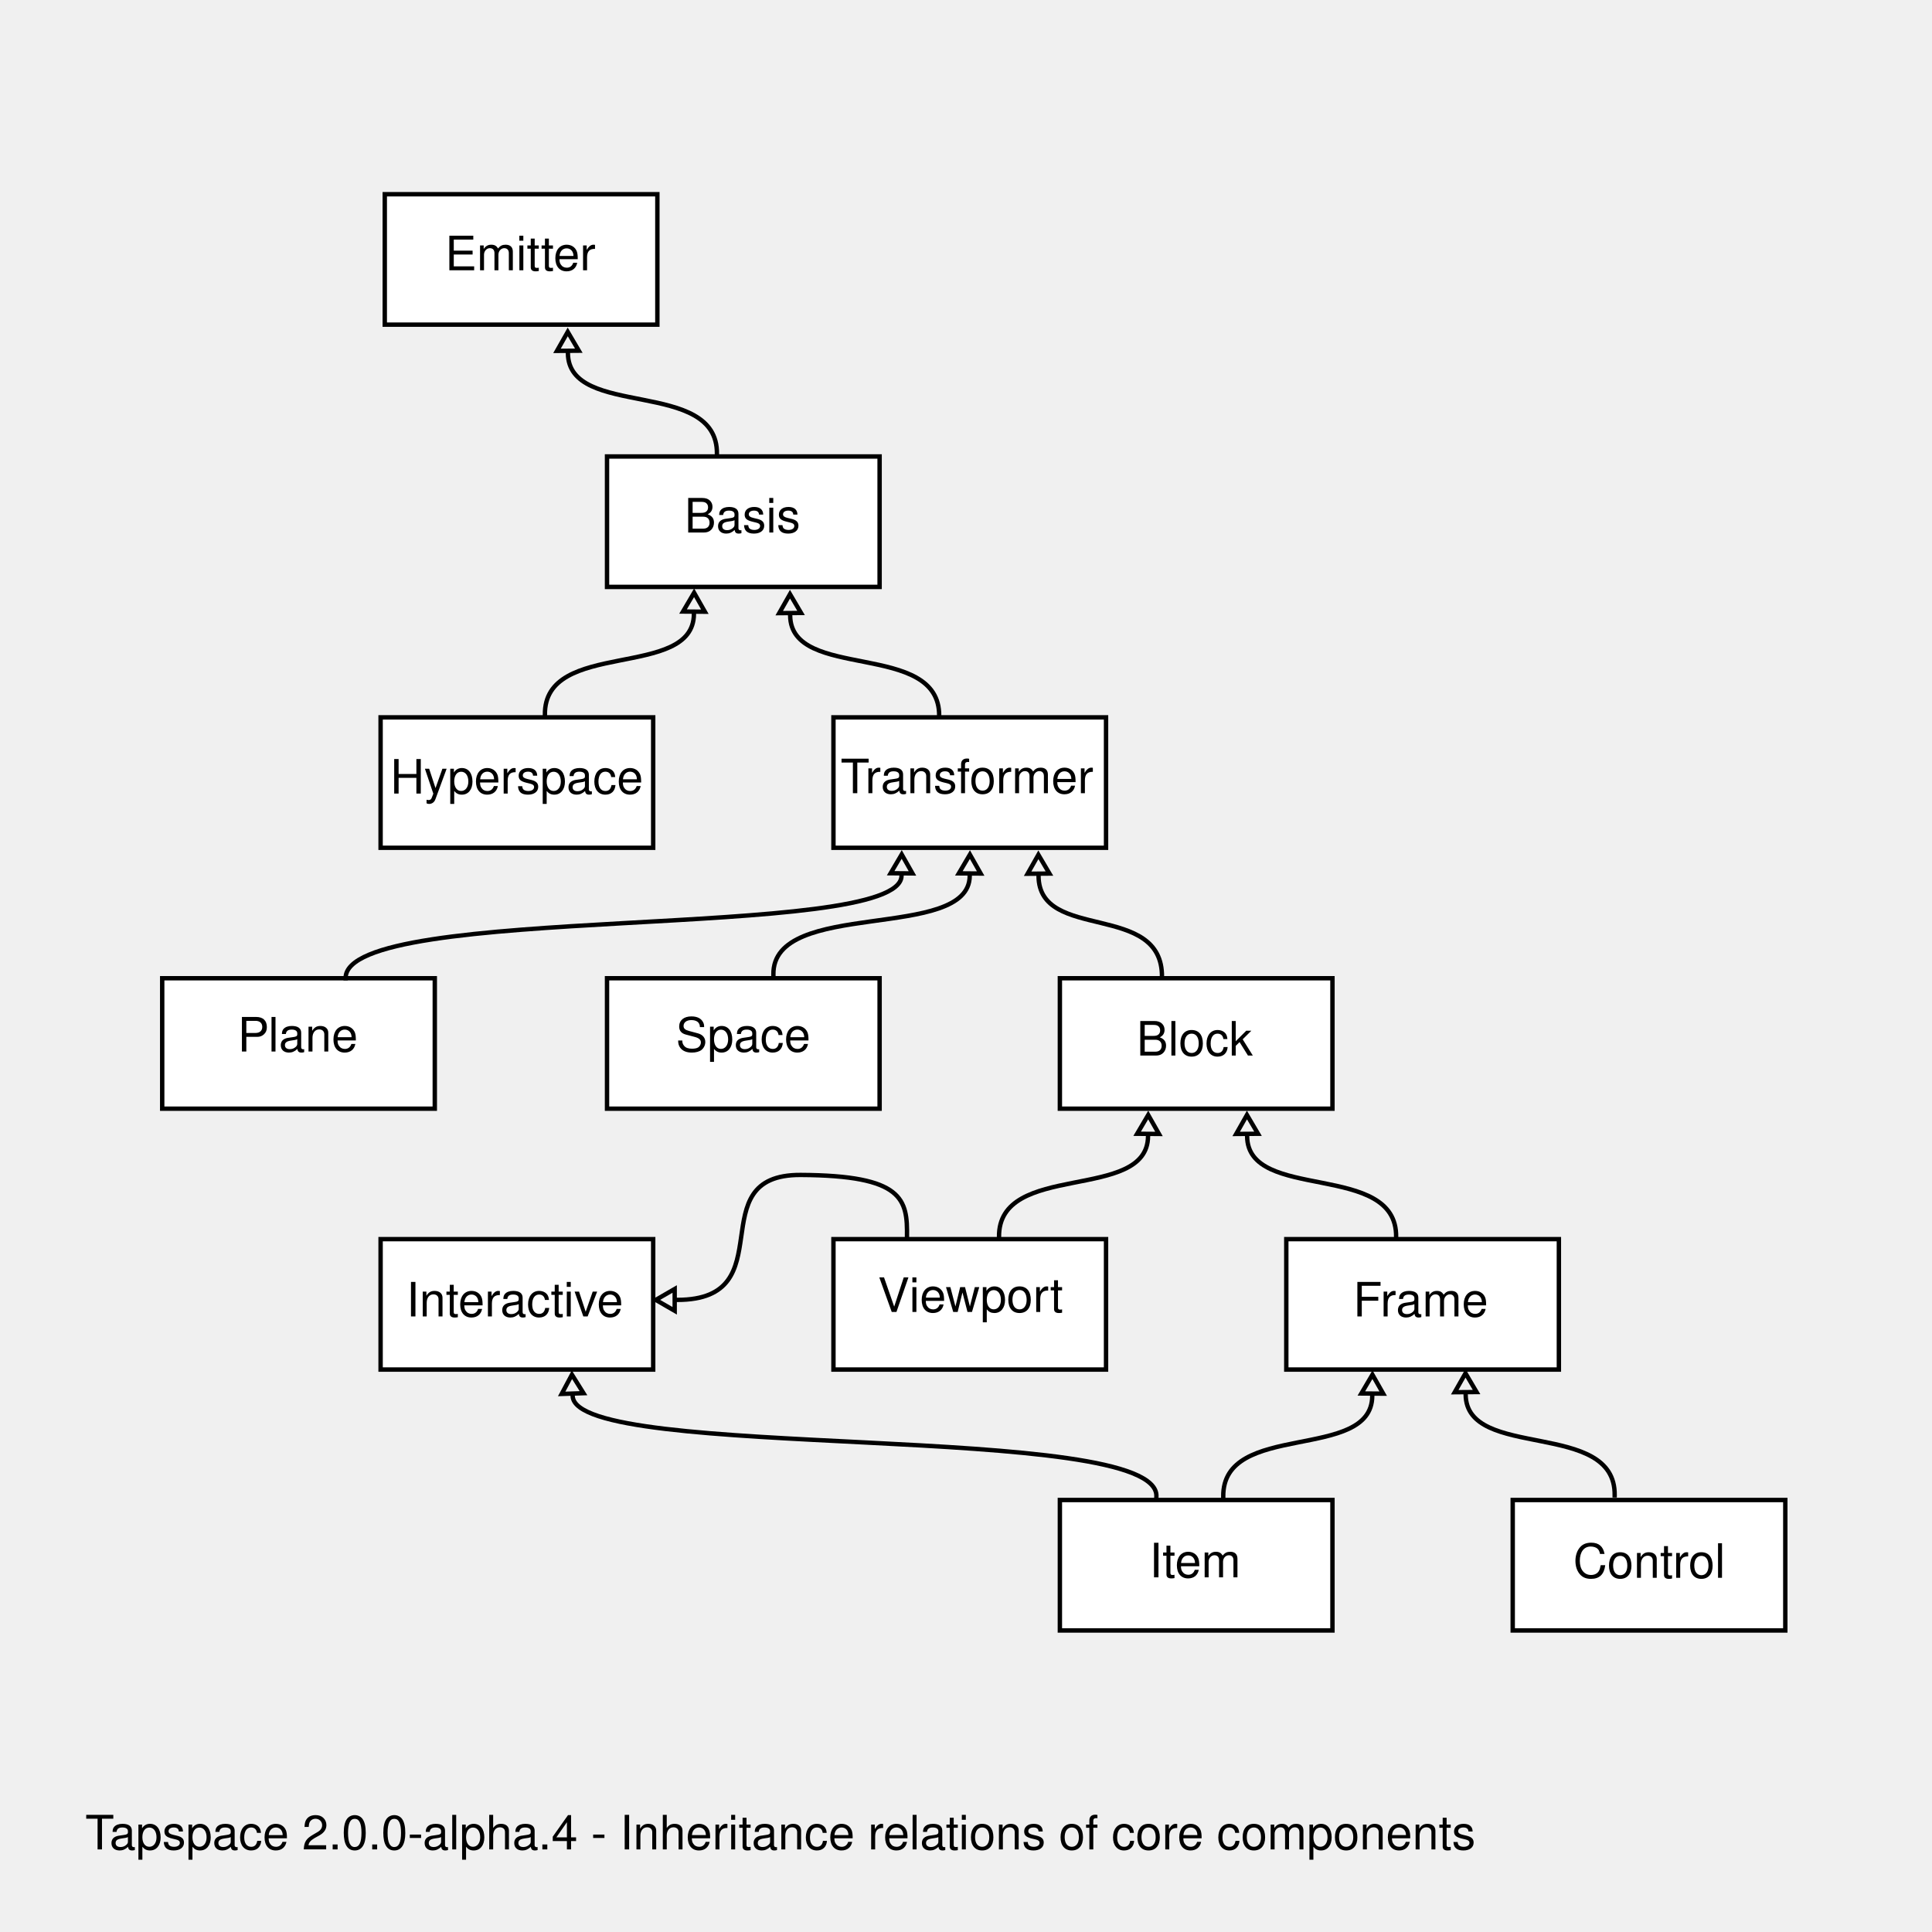
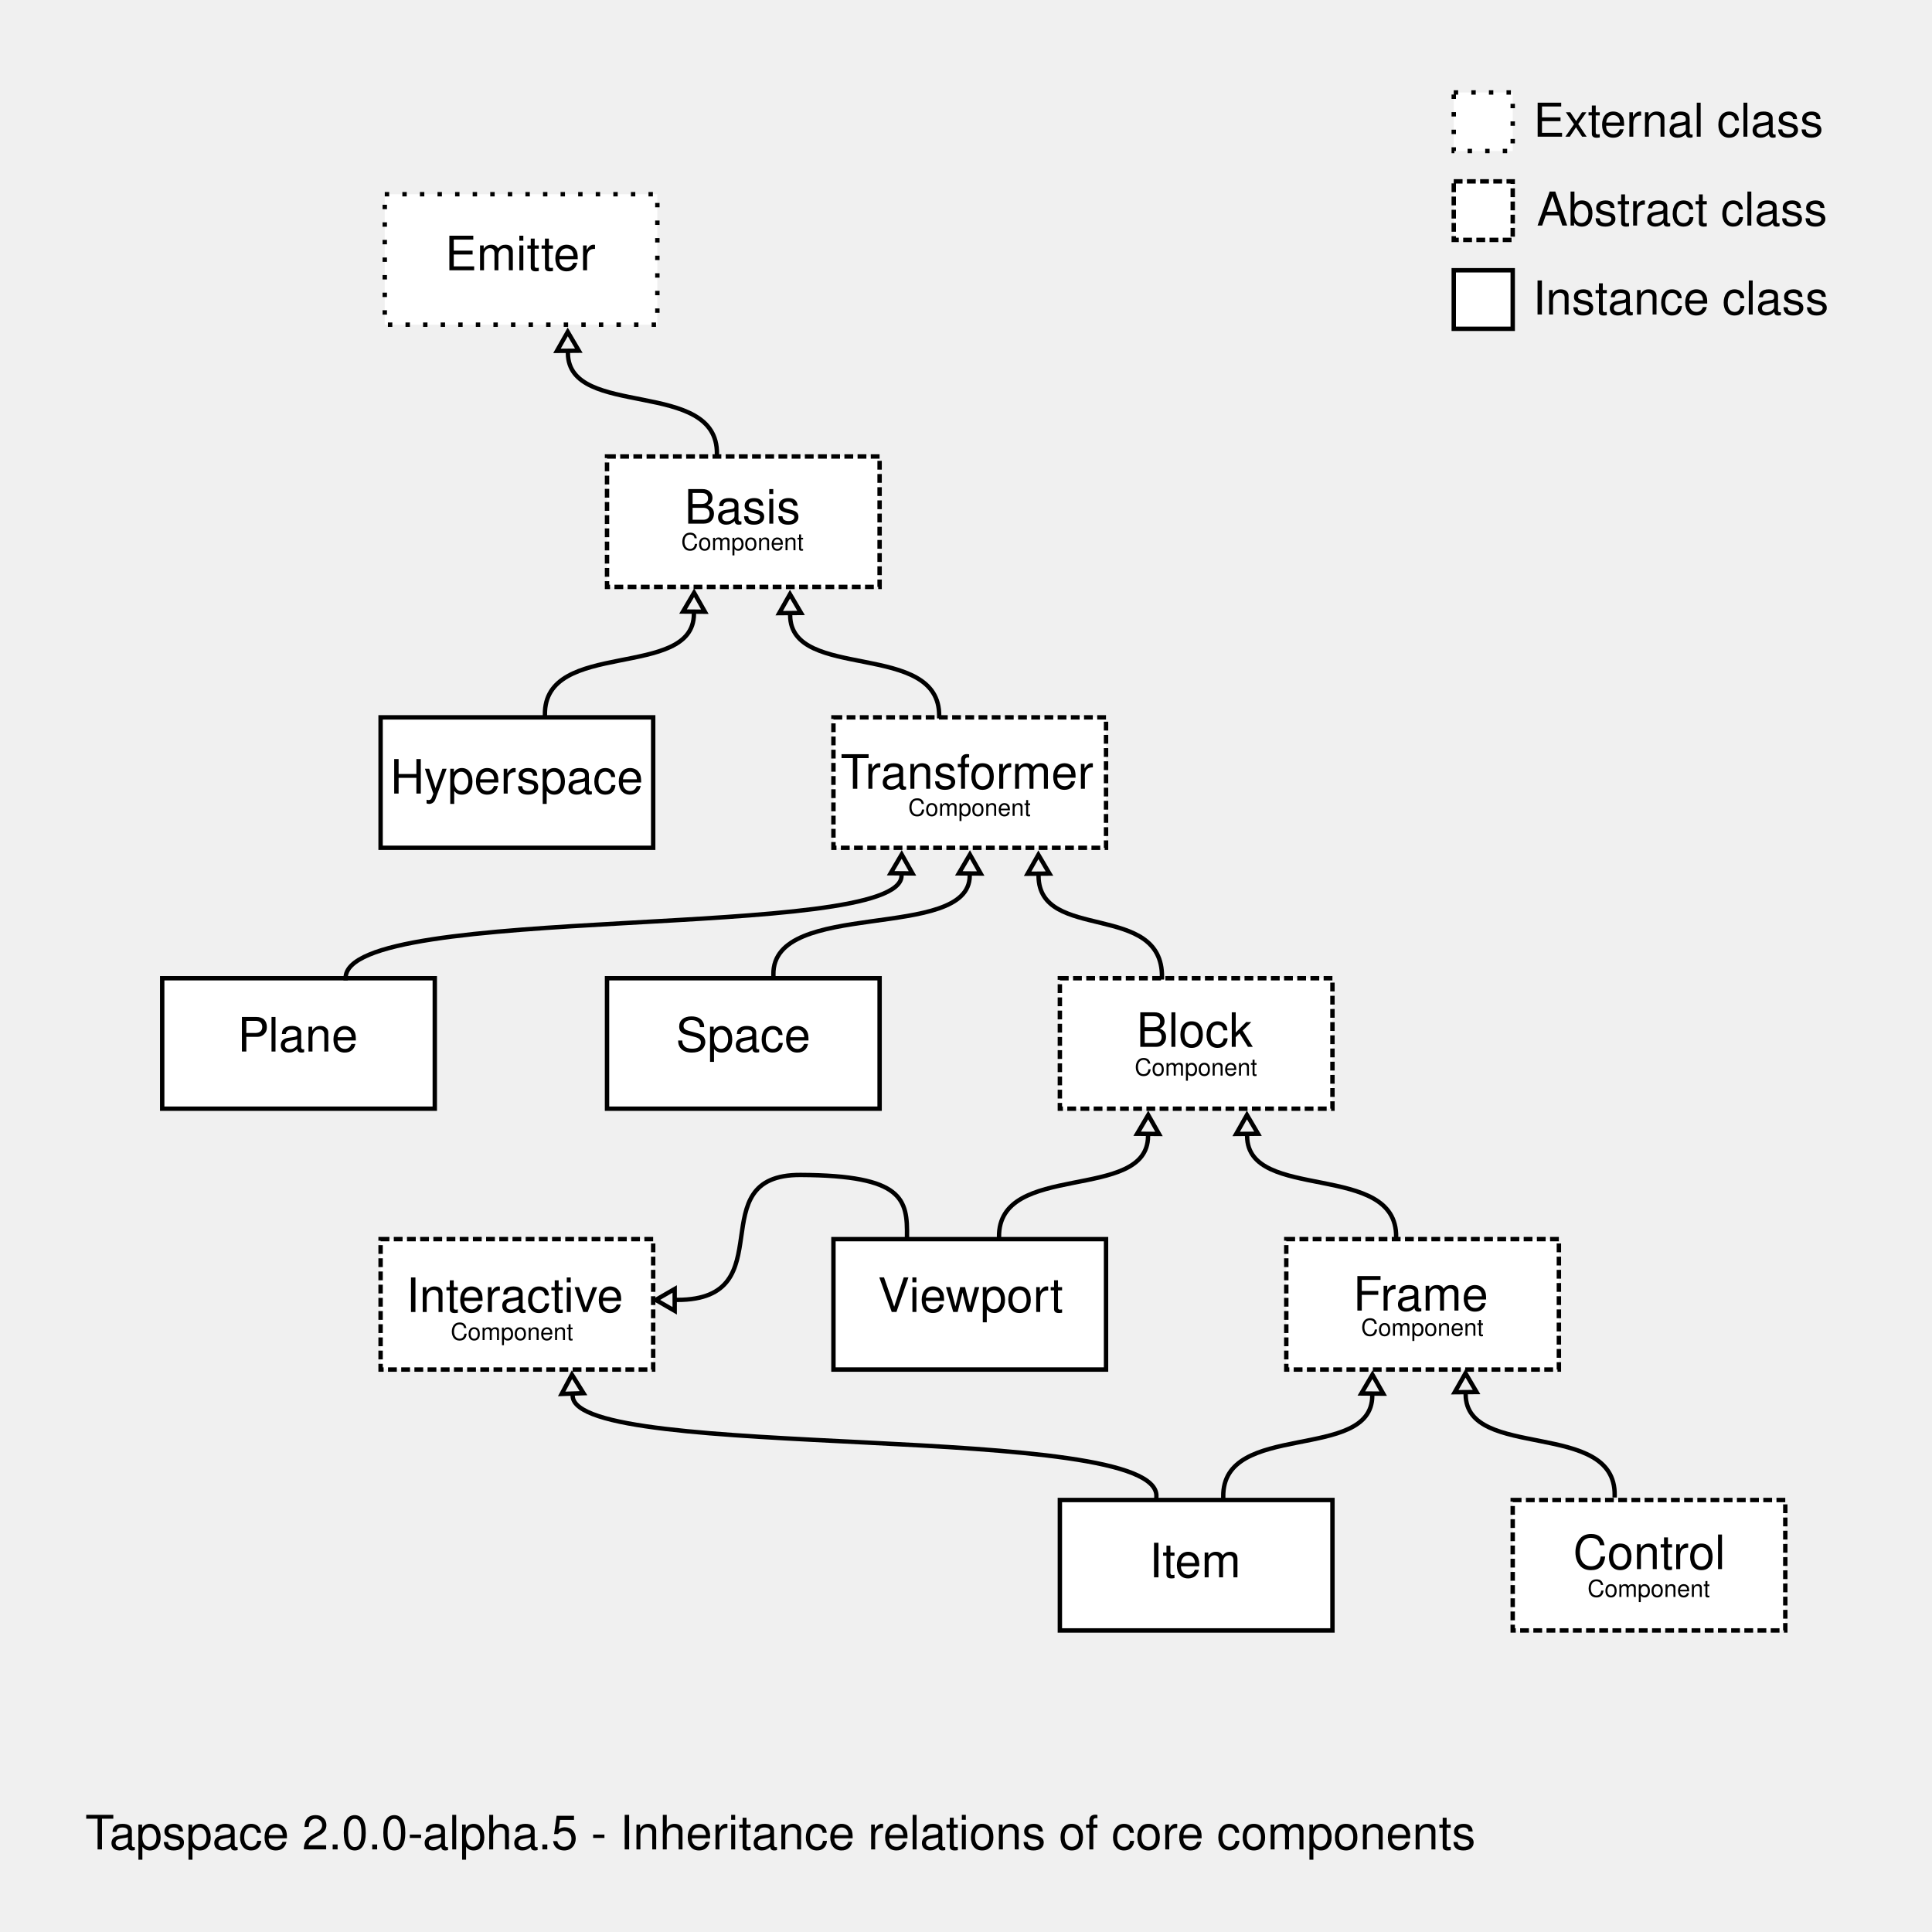
<svg xmlns="http://www.w3.org/2000/svg" width="230mm" height="230mm" viewBox="0 0 230 230" version="1.1" id="svg5">
  <defs id="defs2">
    <rect x="26.818" y="804.536" width="247.746" height="48.528" id="rect9041" />
    <marker style="overflow:visible" id="EmptyTriangleIn" refX="-2" refY="0" orient="auto-start-reverse" markerWidth="5.824" markerHeight="6.733" viewBox="0 0 5.824 6.733" preserveAspectRatio="xMidYMid">
      <path style="fill:context-fill;fill-rule:evenodd;stroke:context-stroke;stroke-width:1" d="M 2.885,0 -1.44,2.5 v -5 z" id="path153" />
    </marker>
    <rect x="116.211" y="718.974" width="146.86" height="44.696" id="rect217" />
    <rect x="116.211" y="718.974" width="146.86" height="44.696" id="rect383" />
    <rect x="116.211" y="718.974" width="146.86" height="44.696" id="rect389" />
    <rect x="116.211" y="718.974" width="146.86" height="44.696" id="rect395" />
    <rect x="116.211" y="718.974" width="146.86" height="44.696" id="rect401" />
    <rect x="116.211" y="718.974" width="146.86" height="44.696" id="rect407" />
    <rect x="116.211" y="718.974" width="146.86" height="44.696" id="rect413" />
    <rect x="116.211" y="718.974" width="146.86" height="44.696" id="rect419" />
    <rect x="116.211" y="718.974" width="146.86" height="44.696" id="rect425" />
    <rect x="116.211" y="718.974" width="146.86" height="44.696" id="rect431" />
    <rect x="116.211" y="718.974" width="146.86" height="44.696" id="rect615" />
    <rect x="116.211" y="718.974" width="674.278" height="37.034" id="rect9055" />
    <rect x="116.211" y="718.974" width="146.86" height="44.696" id="rect3125" />
    <rect x="116.211" y="718.974" width="146.86" height="44.696" id="rect3251" />
+     <rect x="116.211" y="718.974" width="146.86" height="44.696" id="rect2257" />
+     <rect x="116.211" y="718.974" width="146.86" height="44.696" id="rect2257-4" />
+     <rect x="116.211" y="718.974" width="146.86" height="44.696" id="rect2257-4-4" />
+     <rect x="116.211" y="718.974" width="146.86" height="44.696" id="rect2257-4-2" />
+     <rect x="116.211" y="718.974" width="146.86" height="44.696" id="rect2257-4-1" />
+     <rect x="116.211" y="718.974" width="146.86" height="44.696" id="rect2257-4-7" />
+     <rect x="116.211" y="718.974" width="146.86" height="44.696" id="rect2409" />
+     <rect x="116.211" y="718.974" width="146.86" height="44.696" id="rect3903" />
+     <rect x="116.211" y="718.974" width="146.86" height="44.696" id="rect3917" />
+     <rect x="116.211" y="718.974" width="146.86" height="44.696" id="rect3981" />
  </defs>
  <g id="layer1">
-     <g id="g3136" transform="translate(40.15228,79.04801)">
-       <rect style="fill:#ffffff;stroke:#000000;stroke-width:0.523;stroke-linecap:round;stroke-miterlimit:1.5;stroke-dashoffset:48" id="rect555" width="32.451" height="15.529" x="5.157" y="68.466" />
-       <text xml:space="preserve" transform="matrix(0.2645833,0,0,0.2645833,-28.94784,-117.8626)" id="text429" style="font-style:normal;font-variant:normal;font-weight:normal;font-stretch:normal;font-size:21.333px;line-height:1.25;font-family:Helvetica;-inkscape-font-specification:Helvetica;text-align:center;white-space:pre;shape-inside:url(#rect431);display:inline;fill:#000000" x="26.281" y="0">
-         <tspan x="140.432" y="739.034" id="tspan3495">Interactive</tspan>
-       </text>
-     </g>
+     <rect style="fill:#ffffff;stroke:#000000;stroke-width:0.523;stroke-linecap:butt;stroke-miterlimit:1.5;stroke-dashoffset:0;stroke-dasharray:1.047, 0.523" id="rect555" width="32.451" height="15.529" x="45.309" y="147.514" />
+     <text xml:space="preserve" transform="matrix(0.2645833,0,0,0.2645833,11.20445,-39.34374)" id="text429" style="font-style:normal;font-variant:normal;font-weight:normal;font-stretch:normal;font-size:21.333px;line-height:1.25;font-family:Helvetica;-inkscape-font-specification:Helvetica;text-align:center;white-space:pre;shape-inside:url(#rect431);display:inline;fill:#000000" x="26.281" y="0">
+       <tspan x="140.432" y="739.034" id="tspan4331">Interactive</tspan>
+     </text>
    <rect style="font-variation-settings:normal;opacity:1;vector-effect:none;fill:#ffffff;fill-opacity:1;stroke:#000000;stroke-width:0.523;stroke-linecap:round;stroke-linejoin:miter;stroke-miterlimit:1.5;stroke-dasharray:none;stroke-dashoffset:48;stroke-opacity:1;-inkscape-stroke:none;stop-color:#000000;stop-opacity:1" id="rect539" width="32.451" height="15.529" x="45.309" y="85.4" />
-     <rect style="font-variation-settings:normal;opacity:1;vector-effect:none;fill:#ffffff;fill-opacity:1;stroke:#000000;stroke-width:0.523;stroke-linecap:round;stroke-linejoin:miter;stroke-miterlimit:1.5;stroke-dasharray:none;stroke-dashoffset:48;stroke-opacity:1;-inkscape-stroke:none;stop-color:#000000;stop-opacity:1" id="rect623" width="32.451" height="15.529" x="72.264" y="54.342" />
-     <text xml:space="preserve" transform="matrix(0.2645833,0,0,0.2645833,38.20794,-132.1403)" id="text215" style="font-style:normal;font-variant:normal;font-weight:normal;font-stretch:normal;font-size:21.333px;line-height:1.25;font-family:Helvetica;-inkscape-font-specification:Helvetica;text-align:center;white-space:pre;shape-inside:url(#rect217);display:inline" x="26.281" y="0">
-       <tspan x="163.557" y="739.034" id="tspan3497">Basis</tspan>
+     <rect style="font-variation-settings:normal;opacity:1;vector-effect:none;fill:#ffffff;fill-opacity:1;stroke:#000000;stroke-width:0.523;stroke-linecap:butt;stroke-linejoin:miter;stroke-miterlimit:1.5;stroke-dasharray:1.047, 0.523;stroke-dashoffset:0;stroke-opacity:1;-inkscape-stroke:none;stop-color:#000000;stop-opacity:1" id="rect623" width="32.451" height="15.529" x="72.264" y="54.342" />
+     <text xml:space="preserve" transform="matrix(0.2645833,0,0,0.2645833,38.20794,-133.1986)" id="text215" style="font-style:normal;font-variant:normal;font-weight:normal;font-stretch:normal;font-size:21.333px;line-height:1.25;font-family:Helvetica;-inkscape-font-specification:Helvetica;text-align:center;white-space:pre;shape-inside:url(#rect217);display:inline" x="26.281" y="0">
+       <tspan x="163.557" y="739.034" id="tspan4333">Basis</tspan>
    </text>
-     <rect style="font-variation-settings:normal;opacity:1;vector-effect:none;fill:#ffffff;fill-opacity:1;stroke:#000000;stroke-width:0.523;stroke-linecap:round;stroke-linejoin:miter;stroke-miterlimit:1.5;stroke-dasharray:none;stroke-dashoffset:48;stroke-opacity:1;-inkscape-stroke:none;stop-color:#000000;stop-opacity:1" id="rect541" width="32.451" height="15.529" x="99.22" y="85.4" />
+     <rect style="font-variation-settings:normal;opacity:1;vector-effect:none;fill:#ffffff;fill-opacity:1;stroke:#000000;stroke-width:0.523;stroke-linecap:butt;stroke-linejoin:miter;stroke-miterlimit:1.5;stroke-dasharray:1.047, 0.523;stroke-dashoffset:0;stroke-opacity:1;-inkscape-stroke:none;stop-color:#000000;stop-opacity:1" id="rect541" width="32.451" height="15.529" x="99.22" y="85.4" />
    <text xml:space="preserve" transform="matrix(0.2645833,0,0,0.2645833,11.34505,-100.356)" id="text423" style="font-style:normal;font-variant:normal;font-weight:normal;font-stretch:normal;font-size:21.333px;line-height:1;font-family:Helvetica;-inkscape-font-specification:Helvetica;text-align:center;white-space:pre;shape-inside:url(#rect425);display:inline" x="26.281" y="0">
-       <tspan x="132.724" y="736.367" id="tspan3499">Hyperspace</tspan>
+       <tspan x="132.724" y="736.367" id="tspan4335">Hyperspace</tspan>
    </text>
-     <rect style="font-variation-settings:normal;opacity:1;vector-effect:none;fill:#ffffff;fill-opacity:1;stroke:#000000;stroke-width:0.523;stroke-linecap:round;stroke-linejoin:miter;stroke-miterlimit:1.5;stroke-dasharray:none;stroke-dashoffset:48;stroke-opacity:1;-inkscape-stroke:none;stop-color:#000000;stop-opacity:1" id="rect543" width="32.451" height="15.529" x="126.175" y="116.457" />
-     <text xml:space="preserve" transform="matrix(0.2645833,0,0,0.2645833,65.15083,-100.4001)" id="text381" style="font-style:normal;font-variant:normal;font-weight:normal;font-stretch:normal;font-size:21.333px;line-height:1;font-family:Helvetica;-inkscape-font-specification:Helvetica;text-align:center;white-space:pre;shape-inside:url(#rect383);display:inline" x="26.281" y="0">
-       <tspan x="131.948" y="736.367" id="tspan3501">Transformer</tspan>
+     <rect style="font-variation-settings:normal;opacity:1;vector-effect:none;fill:#ffffff;fill-opacity:1;stroke:#000000;stroke-width:0.523;stroke-linecap:butt;stroke-linejoin:miter;stroke-miterlimit:1.5;stroke-dasharray:1.047, 0.523;stroke-dashoffset:0;stroke-opacity:1;-inkscape-stroke:none;stop-color:#000000;stop-opacity:1" id="rect543" width="32.451" height="15.529" x="126.175" y="116.457" />
+     <text xml:space="preserve" transform="matrix(0.2645833,0,0,0.2645833,65.15083,-100.9292)" id="text381" style="font-style:normal;font-variant:normal;font-weight:normal;font-stretch:normal;font-size:21.333px;line-height:1;font-family:Helvetica;-inkscape-font-specification:Helvetica;text-align:center;white-space:pre;shape-inside:url(#rect383);display:inline" x="26.281" y="0">
+       <tspan x="131.948" y="736.367" id="tspan4337">Transformer</tspan>
    </text>
    <rect style="font-variation-settings:normal;opacity:1;vector-effect:none;fill:#ffffff;fill-opacity:1;stroke:#000000;stroke-width:0.523;stroke-linecap:round;stroke-linejoin:miter;stroke-miterlimit:1.5;stroke-dasharray:none;stroke-dashoffset:48;stroke-opacity:1;-inkscape-stroke:none;stop-color:#000000;stop-opacity:1" id="rect545" width="32.451" height="15.529" x="72.264" y="116.457" />
-     <text xml:space="preserve" transform="matrix(0.2645833,0,0,0.2645833,92.02757,-69.87327)" id="text387" style="font-style:normal;font-variant:normal;font-weight:normal;font-stretch:normal;font-size:21.333px;line-height:1.25;font-family:Helvetica;-inkscape-font-specification:Helvetica;text-align:center;white-space:pre;shape-inside:url(#rect389);display:inline" x="26.281" y="0">
-       <tspan x="163.557" y="739.034" id="tspan3503">Block</tspan>
+     <text xml:space="preserve" transform="matrix(0.2645833,0,0,0.2645833,92.02757,-70.90927)" id="text387" style="font-style:normal;font-variant:normal;font-weight:normal;font-stretch:normal;font-size:21.333px;line-height:1.25;font-family:Helvetica;-inkscape-font-specification:Helvetica;text-align:center;white-space:pre;shape-inside:url(#rect389);display:inline" x="26.281" y="0">
+       <tspan x="163.557" y="739.034" id="tspan4339">Block</tspan>
    </text>
    <rect style="font-variation-settings:normal;opacity:1;vector-effect:none;fill:#ffffff;fill-opacity:1;stroke:#000000;stroke-width:0.523;stroke-linecap:round;stroke-linejoin:miter;stroke-miterlimit:1.5;stroke-dasharray:none;stroke-dashoffset:48;stroke-opacity:1;-inkscape-stroke:none;stop-color:#000000;stop-opacity:1" id="rect547" width="32.451" height="15.529" x="99.22" y="147.514" />
    <text xml:space="preserve" transform="matrix(0.2645833,0,0,0.2645833,38.28511,-70.35559)" id="text417" style="font-style:normal;font-variant:normal;font-weight:normal;font-stretch:normal;font-size:21.333px;line-height:1.25;font-family:Helvetica;-inkscape-font-specification:Helvetica;text-align:center;white-space:pre;shape-inside:url(#rect419);display:inline" x="26.281" y="0">
-       <tspan x="159.396" y="739.034" id="tspan3505">Space</tspan>
+       <tspan x="159.396" y="739.034" id="tspan4341">Space</tspan>
    </text>
-     <rect style="font-variation-settings:normal;opacity:1;vector-effect:none;fill:#ffffff;fill-opacity:1;stroke:#000000;stroke-width:0.523;stroke-linecap:round;stroke-linejoin:miter;stroke-miterlimit:1.5;stroke-dasharray:none;stroke-dashoffset:48;stroke-opacity:1;-inkscape-stroke:none;stop-color:#000000;stop-opacity:1" id="rect549" width="32.451" height="15.529" x="153.13" y="147.514" />
+     <rect style="font-variation-settings:normal;opacity:1;vector-effect:none;fill:#ffffff;fill-opacity:1;stroke:#000000;stroke-width:0.523;stroke-linecap:butt;stroke-linejoin:miter;stroke-miterlimit:1.5;stroke-dasharray:1.047, 0.523;stroke-dashoffset:0;stroke-opacity:1;-inkscape-stroke:none;stop-color:#000000;stop-opacity:1" id="rect549" width="32.451" height="15.529" x="153.13" y="147.514" />
    <text xml:space="preserve" transform="matrix(0.2645833,0,0,0.2645833,65.26383,-39.35061)" id="text411" style="font-style:normal;font-variant:normal;font-weight:normal;font-stretch:normal;font-size:21.333px;line-height:1.25;font-family:Helvetica;-inkscape-font-specification:Helvetica;text-align:center;white-space:pre;shape-inside:url(#rect413);display:inline" x="26.281" y="0">
-       <tspan x="148.328" y="739.034" id="tspan3507">Viewport</tspan>
+       <tspan x="148.328" y="739.034" id="tspan4343">Viewport</tspan>
    </text>
    <rect style="font-variation-settings:normal;opacity:1;vector-effect:none;fill:#ffffff;fill-opacity:1;stroke:#000000;stroke-width:0.523;stroke-linecap:round;stroke-linejoin:miter;stroke-miterlimit:1.5;stroke-dasharray:none;stroke-dashoffset:48;stroke-opacity:1;-inkscape-stroke:none;stop-color:#000000;stop-opacity:1" id="rect551" width="32.451" height="15.529" x="126.175" y="178.572" />
-     <text xml:space="preserve" transform="matrix(0.2645833,0,0,0.2645833,119.0614,-38.81455)" id="text393" style="font-style:normal;font-variant:normal;font-weight:normal;font-stretch:normal;font-size:21.333px;line-height:1.25;font-family:Helvetica;-inkscape-font-specification:Helvetica;text-align:center;white-space:pre;shape-inside:url(#rect395);display:inline" x="26.281" y="0">
-       <tspan x="158.823" y="739.034" id="tspan3509">Frame</tspan>
+     <text xml:space="preserve" transform="matrix(0.2645833,0,0,0.2645833,119.0614,-39.51266)" id="text393" style="font-style:normal;font-variant:normal;font-weight:normal;font-stretch:normal;font-size:21.333px;line-height:1.25;font-family:Helvetica;-inkscape-font-specification:Helvetica;text-align:center;white-space:pre;shape-inside:url(#rect395);display:inline" x="26.281" y="0">
+       <tspan x="158.823" y="739.034" id="tspan4345">Frame</tspan>
    </text>
-     <rect style="font-variation-settings:normal;opacity:1;vector-effect:none;fill:#ffffff;fill-opacity:1;stroke:#000000;stroke-width:0.523;stroke-linecap:round;stroke-linejoin:miter;stroke-miterlimit:1.5;stroke-dasharray:none;stroke-dashoffset:48;stroke-opacity:1;-inkscape-stroke:none;stop-color:#000000;stop-opacity:1" id="rect553" width="32.451" height="15.529" x="180.085" y="178.572" />
+     <rect style="font-variation-settings:normal;opacity:1;vector-effect:none;fill:#ffffff;fill-opacity:1;stroke:#000000;stroke-width:0.523;stroke-linecap:butt;stroke-linejoin:miter;stroke-miterlimit:1.5;stroke-dasharray:1.047, 0.523;stroke-dashoffset:0;stroke-opacity:1;-inkscape-stroke:none;stop-color:#000000;stop-opacity:1" id="rect553" width="32.451" height="15.529" x="180.085" y="178.572" />
    <text xml:space="preserve" transform="matrix(0.2645833,0,0,0.2645833,92.13092,-7.757215)" id="text405" style="font-style:normal;font-variant:normal;font-weight:normal;font-stretch:normal;font-size:21.333px;line-height:1.25;font-family:Helvetica;-inkscape-font-specification:Helvetica;text-align:center;white-space:pre;shape-inside:url(#rect407);display:inline" x="26.281" y="0">
-       <tspan x="168.896" y="739.034" id="tspan3511">Item</tspan>
+       <tspan x="168.896" y="739.034" id="tspan4347">Item</tspan>
    </text>
-     <text xml:space="preserve" transform="matrix(0.2645833,0,0,0.2645833,146.2014,-7.703468)" id="text399" style="font-style:normal;font-variant:normal;font-weight:normal;font-stretch:normal;font-size:21.333px;line-height:1.25;font-family:Helvetica;-inkscape-font-specification:Helvetica;text-align:center;white-space:pre;shape-inside:url(#rect401);display:inline" x="26.281" y="0">
-       <tspan x="155.255" y="739.034" id="tspan3513">Control</tspan>
+     <text xml:space="preserve" transform="matrix(0.2645833,0,0,0.2645833,146.2014,-8.739461)" id="text399" style="font-style:normal;font-variant:normal;font-weight:normal;font-stretch:normal;font-size:21.333px;line-height:1.25;font-family:Helvetica;-inkscape-font-specification:Helvetica;text-align:center;white-space:pre;shape-inside:url(#rect401);display:inline" x="26.281" y="0">
+       <tspan x="155.255" y="739.034" id="tspan4349">Control</tspan>
    </text>
    <path style="fill:none;stroke:#000000;stroke-width:0.52;stroke-linecap:square;stroke-miterlimit:1.5;stroke-dasharray:none;stroke-dashoffset:48;marker-end:url(#EmptyTriangleIn)" d="M 111.806,85.268 C 111.937,76.193 94.131,81.138 94.067,73.273" id="path1742" />
    <path style="fill:none;stroke:#000000;stroke-width:0.52;stroke-linecap:square;stroke-miterlimit:1.5;stroke-dasharray:none;stroke-dashoffset:48;marker-end:url(#EmptyTriangleIn)" d="m 138.33,116.353 c 0.13,-9.075 -14.629,-4.19 -14.693,-12.055" id="path1880" />
    <path style="fill:none;stroke:#000000;stroke-width:0.52;stroke-linecap:square;stroke-miterlimit:1.5;stroke-dasharray:none;stroke-dashoffset:48;marker-end:url(#EmptyTriangleIn)" d="m 166.206,147.27 c 0.13,-9.075 -17.675,-4.13 -17.739,-11.995" id="path1884" />
    <path style="fill:none;stroke:#000000;stroke-width:0.52;stroke-linecap:square;stroke-miterlimit:1.5;stroke-dasharray:none;stroke-dashoffset:48;marker-end:url(#EmptyTriangleIn)" d="m 192.223,178.017 c 0.13,-9.075 -17.675,-4.13 -17.739,-11.995" id="path1890" />
    <path style="fill:none;stroke:#000000;stroke-width:0.52;stroke-linecap:square;stroke-miterlimit:1.5;stroke-dasharray:none;stroke-dashoffset:48;marker-end:url(#EmptyTriangleIn)" d="m 145.625,178.186 c -0.13,-9.075 17.675,-4.13 17.739,-11.995" id="path1896" />
    <path style="fill:none;stroke:#000000;stroke-width:0.52;stroke-linecap:square;stroke-miterlimit:1.5;stroke-dasharray:none;stroke-dashoffset:48;marker-end:url(#EmptyTriangleIn)" d="m 118.932,147.27 c -0.13,-9.075 17.675,-4.13 17.739,-11.995" id="path1902" />
    <path style="fill:none;stroke:#000000;stroke-width:0.52;stroke-linecap:square;stroke-miterlimit:1.5;stroke-dasharray:none;stroke-dashoffset:48;marker-end:url(#EmptyTriangleIn)" d="m 92.07,116.015 c -0.13,-9.075 23.311,-3.876 23.375,-11.741" id="path1908" />
    <path style="fill:none;stroke:#000000;stroke-width:0.52;stroke-linecap:square;stroke-miterlimit:1.5;stroke-dasharray:none;stroke-dashoffset:48;marker-end:url(#EmptyTriangleIn)" d="m 64.871,85.099 c -0.13,-9.075 17.675,-4.13 17.739,-11.995" id="path1914" />
    <path style="fill:none;stroke:#000000;stroke-width:0.52;stroke-linecap:square;stroke-miterlimit:1.5;stroke-dasharray:none;stroke-dashoffset:48;marker-end:url(#EmptyTriangleIn)" d="m 107.974,147.253 c 0.064,-4.462 -0.399,-7.32 -12.658,-7.379 -12.215,-0.058 -1.778,14.875 -14.704,14.875" id="path1926" />
    <text xml:space="preserve" transform="scale(0.2645833)" id="text9039" style="font-size:10.667px;line-height:1.25;font-family:sans-serif;white-space:pre;shape-inside:url(#rect9041);display:inline" />
    <text xml:space="preserve" transform="matrix(0.2645833,0,0,0.2645833,-20.60266,24.62987)" id="text9053" style="font-style:normal;font-variant:normal;font-weight:normal;font-stretch:normal;font-size:21.333px;line-height:1.25;font-family:Helvetica;-inkscape-font-specification:Helvetica;text-align:start;white-space:pre;shape-inside:url(#rect9055);display:inline;fill:#000000" x="-21.417" y="0">
-       <tspan x="116.211" y="739.034" id="tspan3515">Tapspace 2.0.0-alpha.4 - Inheritance relations of core components</tspan>
+       <tspan x="116.211" y="739.034" id="tspan4351">Tapspace 2.0.0-alpha.5 - Inheritance relations of core components</tspan>
    </text>
    <g id="g3237" transform="translate(-156.6716,38.09999)">
      <rect style="font-variation-settings:normal;opacity:1;vector-effect:none;fill:#ffffff;fill-opacity:1;stroke:#000000;stroke-width:0.523;stroke-linecap:round;stroke-linejoin:miter;stroke-miterlimit:1.5;stroke-dasharray:none;stroke-dashoffset:48;stroke-opacity:1;-inkscape-stroke:none;stop-color:#000000;stop-opacity:1" id="rect3119" width="32.451" height="15.529" x="175.981" y="78.357" />
      <text xml:space="preserve" transform="matrix(0.2645833,0,0,0.2645833,142.0018,-108.4556)" id="text3123" style="font-style:normal;font-variant:normal;font-weight:normal;font-stretch:normal;font-size:21.333px;line-height:1.25;font-family:Helvetica;-inkscape-font-specification:Helvetica;text-align:center;white-space:pre;shape-inside:url(#rect3125);display:inline" x="26.281" y="0">
-         <tspan x="162.359" y="739.034" id="tspan3517">Plane</tspan>
+         <tspan x="162.359" y="739.034" id="tspan4353">Plane</tspan>
      </text>
    </g>
    <path style="fill:none;stroke:#000000;stroke-width:0.52;stroke-linecap:square;stroke-miterlimit:1.5;stroke-dasharray:none;stroke-dashoffset:48;marker-end:url(#EmptyTriangleIn)" d="m 41.145,116.457 c -0.13,-9.075 66.116,-4.333 66.18,-12.198" id="path3239" />
-     <rect style="font-variation-settings:normal;opacity:1;vector-effect:none;fill:#ffffff;fill-opacity:1;stroke:#000000;stroke-width:0.523;stroke-linecap:round;stroke-linejoin:miter;stroke-miterlimit:1.5;stroke-dasharray:none;stroke-dashoffset:48;stroke-opacity:1;-inkscape-stroke:none;stop-color:#000000;stop-opacity:1" id="rect3243" width="32.451" height="15.529" x="45.806" y="23.122" />
+     <rect style="font-variation-settings:normal;opacity:1;vector-effect:none;fill:#ffffff;fill-opacity:1;stroke:#000000;stroke-width:0.523;stroke-linecap:butt;stroke-linejoin:miter;stroke-miterlimit:1.5;stroke-dasharray:0.523,1.57;stroke-dashoffset:0;stroke-opacity:1;-inkscape-stroke:none;stop-color:#000000;stop-opacity:1" id="rect3243" width="32.451" height="15.529" x="45.806" y="23.122" />
    <text xml:space="preserve" transform="matrix(0.2645833,0,0,0.2645833,11.7496,-163.3611)" id="text3247" style="font-style:normal;font-variant:normal;font-weight:normal;font-stretch:normal;font-size:21.333px;line-height:1.25;font-family:Helvetica;-inkscape-font-specification:Helvetica;text-align:center;white-space:pre;shape-inside:url(#rect3251);display:inline" x="26.281" y="0">
-       <tspan x="155.859" y="739.034" id="tspan3519">Emitter</tspan>
+       <tspan x="155.859" y="739.034" id="tspan4355">Emitter</tspan>
    </text>
    <path style="fill:none;stroke:#000000;stroke-width:0.52;stroke-linecap:square;stroke-miterlimit:1.5;stroke-dasharray:none;stroke-dashoffset:48;marker-end:url(#EmptyTriangleIn)" d="m 85.348,54.047 c 0.13,-9.075 -17.675,-4.13 -17.739,-11.995" id="path3249" />
    <path style="fill:none;stroke:#000000;stroke-width:0.52;stroke-linecap:square;stroke-miterlimit:1.5;stroke-dasharray:none;stroke-dashoffset:48;marker-end:url(#EmptyTriangleIn)" d="M 137.666,178.186 C 138.204,169.111 68.438,174.056 68.174,166.191" id="path3259" />
+     <text xml:space="preserve" transform="matrix(0.2645833,0,0,0.2645833,38.20794,-127.3778)" id="text2255" style="font-style:normal;font-variant:normal;font-weight:normal;font-stretch:normal;font-size:10.667px;line-height:1.25;font-family:Helvetica;-inkscape-font-specification:Helvetica;text-align:center;white-space:pre;shape-inside:url(#rect2257);display:inline" x="26.281" y="0">
+       <tspan x="162.068" y="729.004" id="tspan4357">Component</tspan>
+     </text>
+     <text xml:space="preserve" transform="matrix(0.2645833,0,0,0.2645833,65.24041,-95.75548)" id="text2255-7" style="font-style:normal;font-variant:normal;font-weight:normal;font-stretch:normal;font-size:10.667px;line-height:1.25;font-family:Helvetica;-inkscape-font-specification:Helvetica;text-align:center;white-space:pre;shape-inside:url(#rect2257-4);display:inline" x="26.281" y="0">
+       <tspan x="162.068" y="729.004" id="tspan4359">Component</tspan>
+     </text>
+     <text xml:space="preserve" transform="matrix(0.2645833,0,0,0.2645833,92.19567,-64.8391)" id="text2255-7-6" style="font-style:normal;font-variant:normal;font-weight:normal;font-stretch:normal;font-size:10.667px;line-height:1.25;font-family:Helvetica;-inkscape-font-specification:Helvetica;text-align:center;white-space:pre;shape-inside:url(#rect2257-4-4);display:inline" x="26.281" y="0">
+       <tspan x="162.068" y="729.004" id="tspan4361">Component</tspan>
+     </text>
+     <text xml:space="preserve" transform="matrix(0.2645833,0,0,0.2645833,10.77081,-33.35376)" id="text2255-7-66" style="font-style:normal;font-variant:normal;font-weight:normal;font-stretch:normal;font-size:10.667px;line-height:1.25;font-family:Helvetica;-inkscape-font-specification:Helvetica;text-align:center;white-space:pre;shape-inside:url(#rect2257-4-2);display:inline" x="26.281" y="0">
+       <tspan x="162.068" y="729.004" id="tspan4363">Component</tspan>
+     </text>
+     <text xml:space="preserve" transform="matrix(0.2645833,0,0,0.2645833,119.1509,-33.86059)" id="text2255-7-1" style="font-style:normal;font-variant:normal;font-weight:normal;font-stretch:normal;font-size:10.667px;line-height:1.25;font-family:Helvetica;-inkscape-font-specification:Helvetica;text-align:center;white-space:pre;shape-inside:url(#rect2257-4-1);display:inline" x="26.281" y="0">
+       <tspan x="162.068" y="729.004" id="tspan4365">Component</tspan>
+     </text>
+     <text xml:space="preserve" transform="matrix(0.2645833,0,0,0.2645833,146.1062,-2.775259)" id="text2255-7-60" style="font-style:normal;font-variant:normal;font-weight:normal;font-stretch:normal;font-size:10.667px;line-height:1.25;font-family:Helvetica;-inkscape-font-specification:Helvetica;text-align:center;white-space:pre;shape-inside:url(#rect2257-4-7);display:inline" x="26.281" y="0">
+       <tspan x="162.068" y="729.004" id="tspan4367">Component</tspan>
+     </text>
+     <rect style="font-variation-settings:normal;opacity:1;vector-effect:none;fill:#ffffff;fill-opacity:1;stroke:#000000;stroke-width:0.523;stroke-linecap:butt;stroke-linejoin:miter;stroke-miterlimit:1.5;stroke-dasharray:0.523, 1.57;stroke-dashoffset:0;stroke-opacity:1;-inkscape-stroke:none;stop-color:#000000;stop-opacity:1" id="rect2403" width="7.02" height="6.969" x="173.066" y="11.007" />
+     <text xml:space="preserve" transform="matrix(0.2603755,0,0,0.2603755,152.2951,-176.1552)" id="text2407" style="font-style:normal;font-variant:normal;font-weight:normal;font-stretch:normal;font-size:21.333px;line-height:1.25;font-family:Helvetica;-inkscape-font-specification:Helvetica;text-align:start;white-space:pre;shape-inside:url(#rect2409);display:inline;stroke-width:1.016" x="-38.818" y="0">
+       <tspan x="116.211" y="739.034" id="tspan4369">External class</tspan>
+     </text>
+     <rect style="font-variation-settings:normal;opacity:1;fill:#ffffff;fill-opacity:1;stroke:#000000;stroke-width:0.523;stroke-linecap:butt;stroke-linejoin:miter;stroke-miterlimit:1.5;stroke-dasharray:1.047, 0.523;stroke-dashoffset:0;stroke-opacity:1;stop-color:#000000;stop-opacity:1" id="rect3897" width="7.02" height="6.969" x="173.066" y="21.59" />
+     <text xml:space="preserve" transform="matrix(0.2603755,0,0,0.2603755,152.6884,-165.5719)" id="text3901" style="font-style:normal;font-variant:normal;font-weight:normal;font-stretch:normal;font-size:21.333px;line-height:1.25;font-family:Helvetica;-inkscape-font-specification:Helvetica;text-align:start;white-space:pre;shape-inside:url(#rect3903);display:inline;stroke-width:1.016" x="-39.568" y="0">
+       <tspan x="116.211" y="739.034" id="tspan4371">Abstract class</tspan>
+     </text>
+     <rect style="font-variation-settings:normal;opacity:1;vector-effect:none;fill:#ffffff;fill-opacity:1;stroke:#000000;stroke-width:0.523;stroke-linecap:butt;stroke-linejoin:miter;stroke-miterlimit:1.5;stroke-dasharray:none;stroke-dashoffset:0;stroke-opacity:1;-inkscape-stroke:none;stop-color:#000000;stop-opacity:1" id="rect3911" width="7.02" height="6.969" x="173.066" y="32.174" />
+     <text xml:space="preserve" transform="matrix(0.2603755,0,0,0.2603755,152.2246,-154.9886)" id="text3979" style="font-style:normal;font-variant:normal;font-weight:normal;font-stretch:normal;font-size:21.333px;line-height:1.25;font-family:Helvetica;-inkscape-font-specification:Helvetica;text-align:start;white-space:pre;shape-inside:url(#rect3981);display:inline;stroke-width:1.016" x="-39.568" y="0">
+       <tspan x="116.211" y="739.034" id="tspan4373">Instance class</tspan>
+     </text>
  </g>
</svg>
